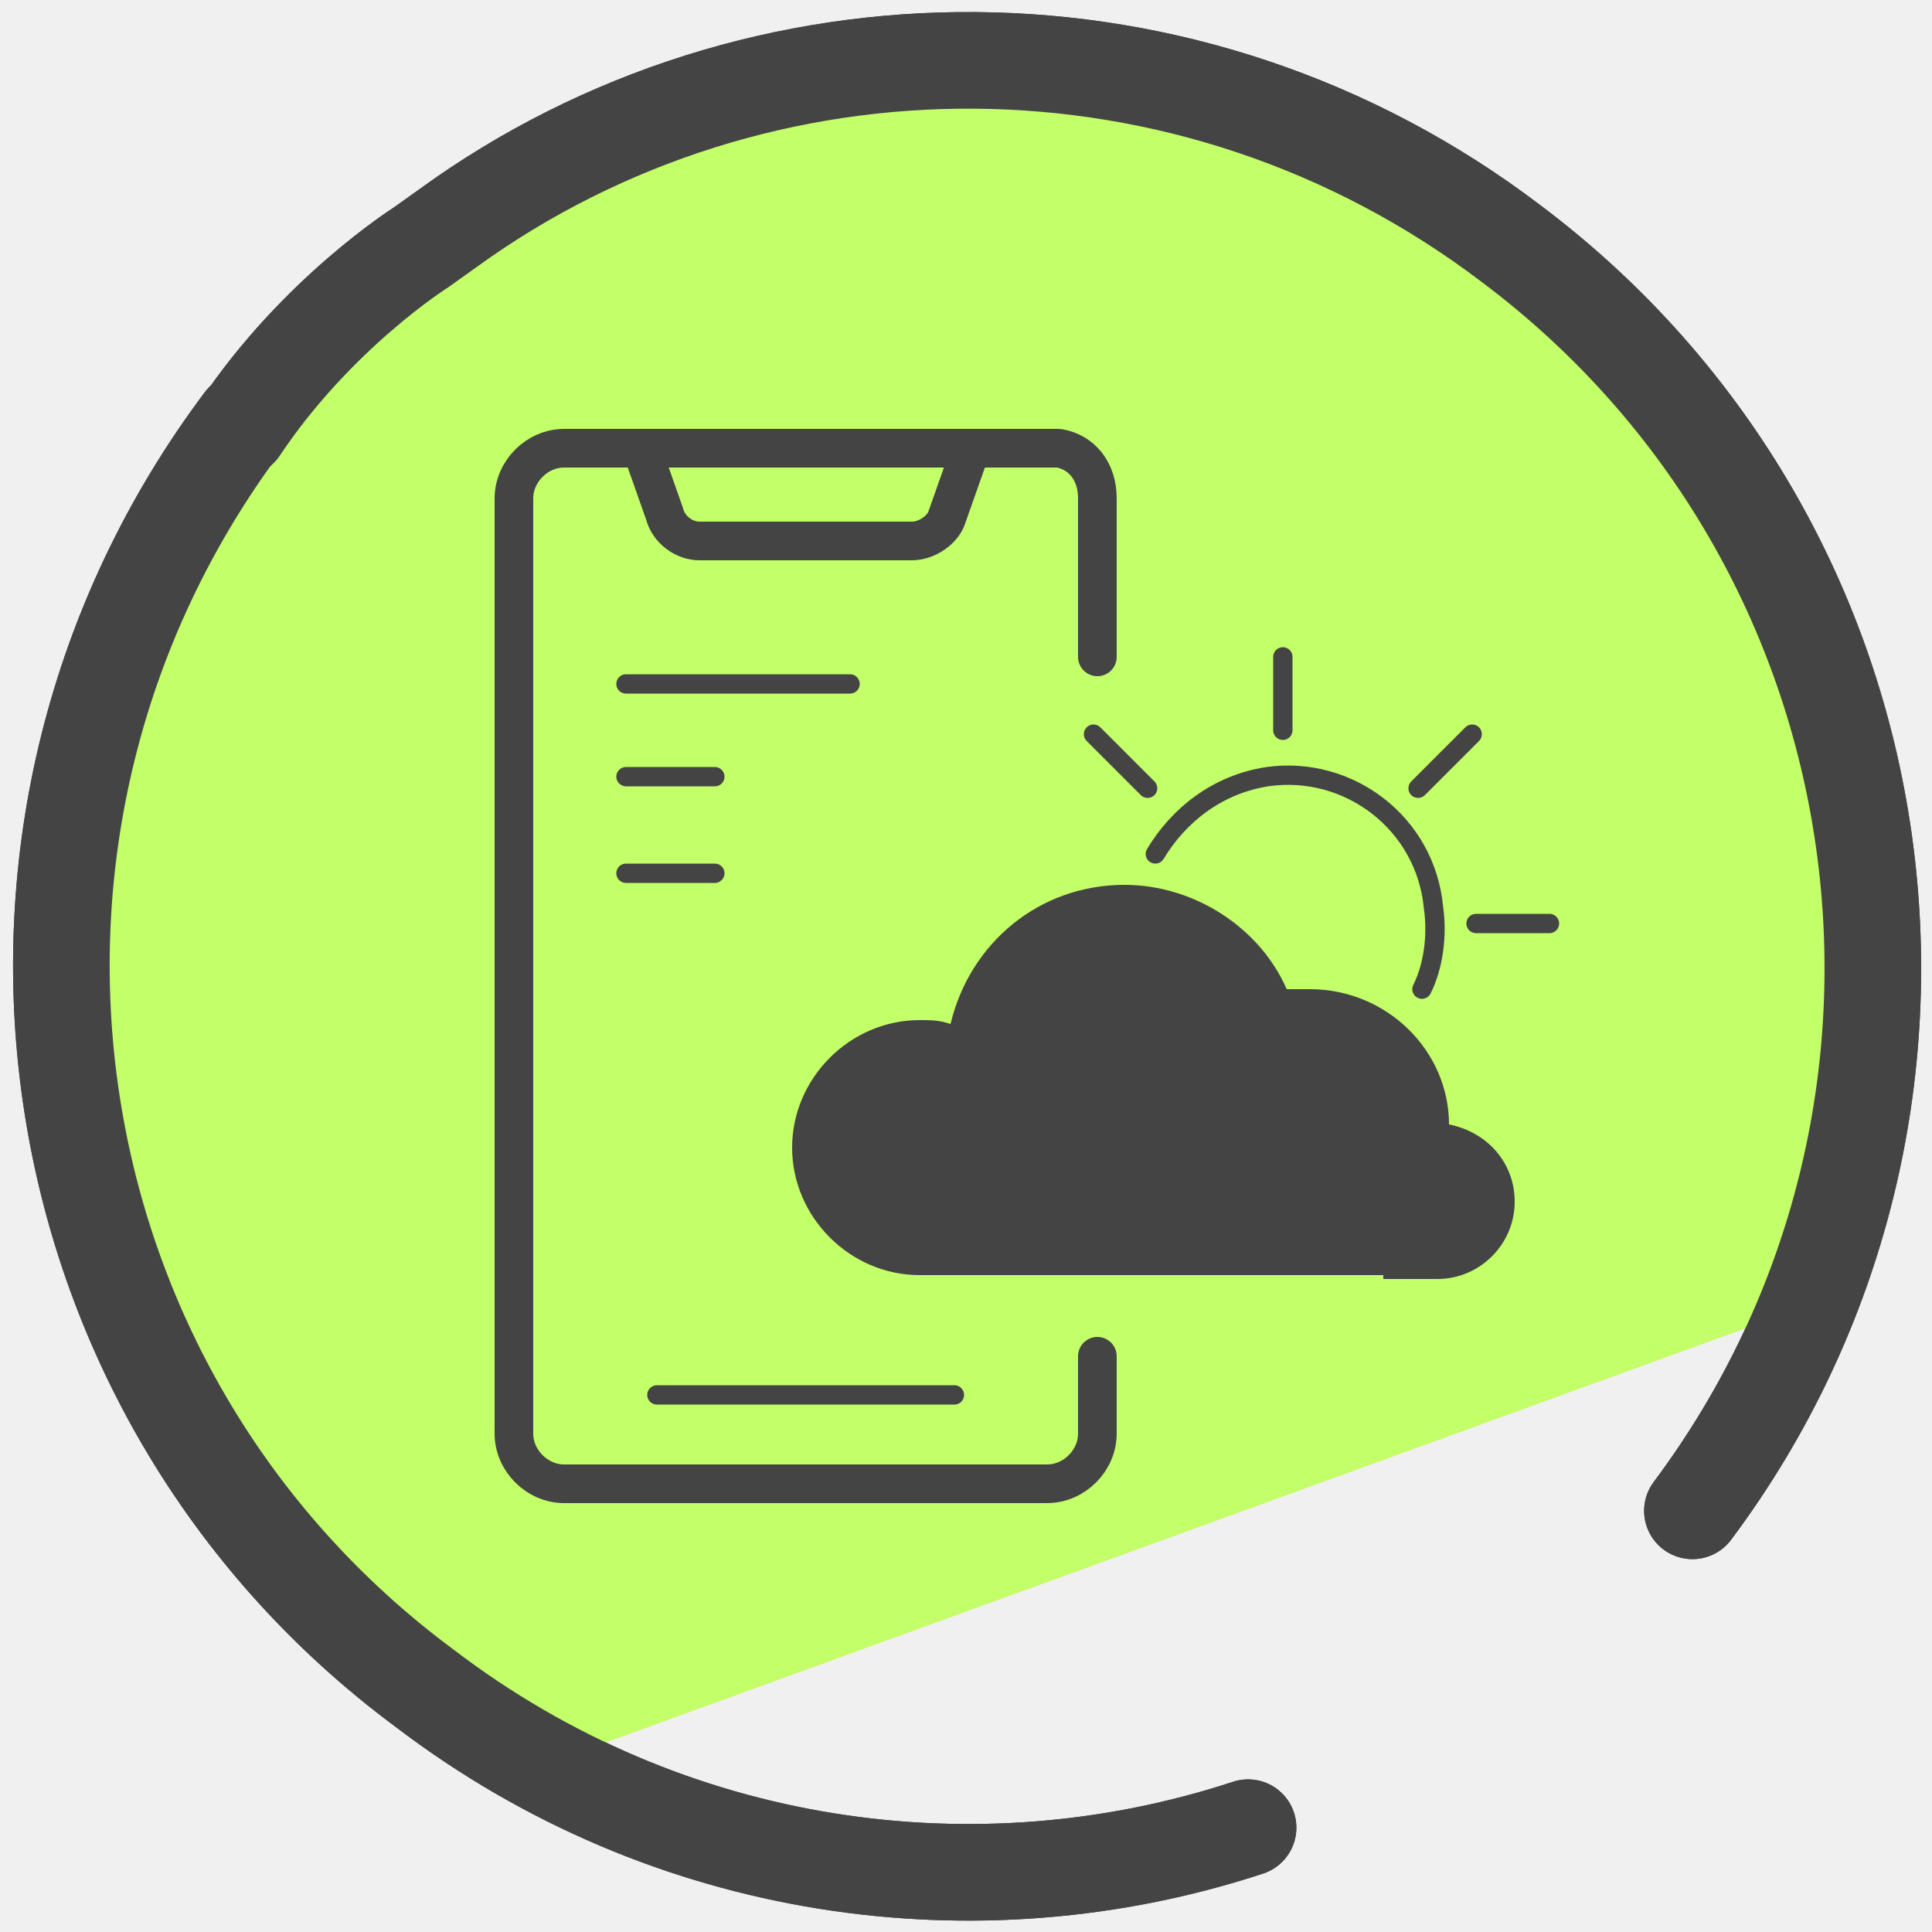
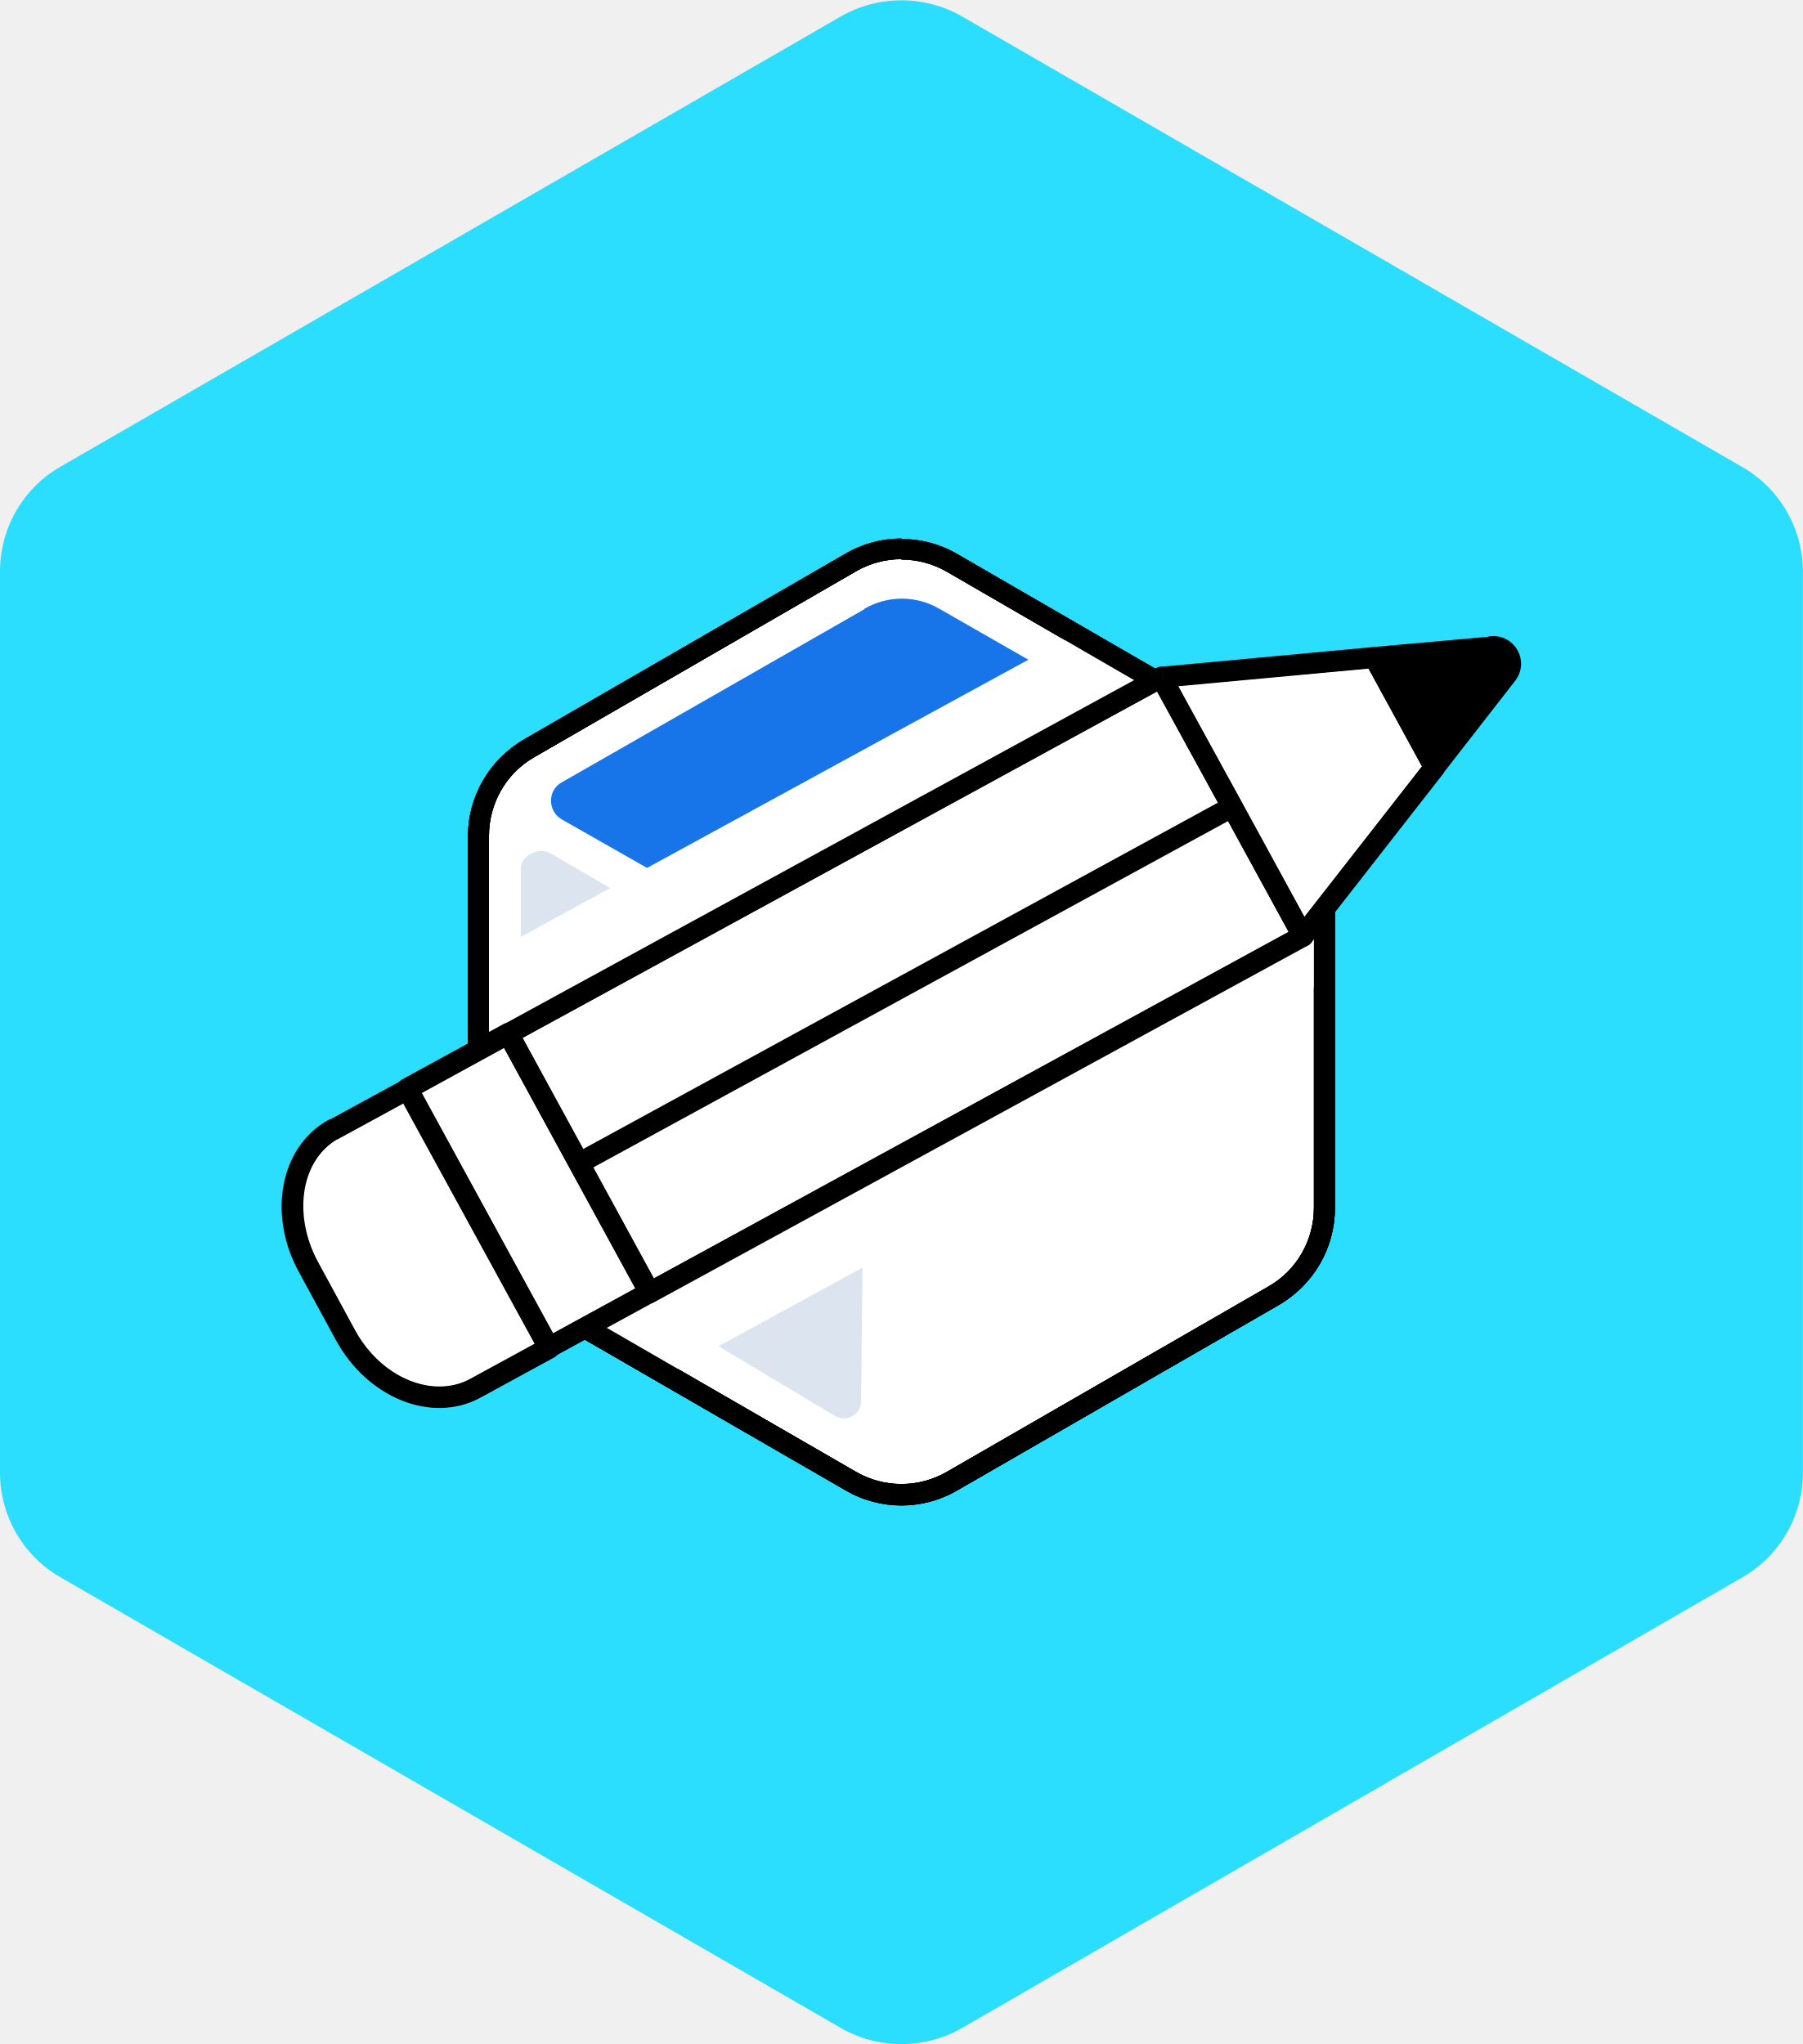
- <svg xmlns="http://www.w3.org/2000/svg" id="Layer_1" x="0" y="0" version="1.1" viewBox="0 0 50 50" xml:space="preserve">
-   <style>.st1{stroke-width:2.5}.st1,.st3,.st4{fill:none;stroke:#444;stroke-linecap:round;stroke-linejoin:round;stroke-miterlimit:10}.st4{stroke-width:.5}</style>
-   <path fill="#fcc34f" d="M48 20c-.2-.8-2.7-7.5-3.2-8.1l-3-3.5-.2.1L34 2.7 26.2 2c-3.2.1-14.6.3-21.5 10.3L.8 22.9l-.2.1 4 13.4c.1.4 4.5 5.7 4.9 5.9l5.6 3 32.2-11.7c.6-.5 1.6-8.8.7-13.6z" />
-   <path d="M32.3 47.3c-7 2.3-15 1.2-21.3-3.6C.6 36-1.5 21.3 6.3 10.9" class="st1" />
-   <path d="M6.2 11.1c2-3 4.7-4.7 4.7-4.7l.7-.5c8-5.8 19.2-5.9 27.5.4 10.4 7.8 12.4 22.5 4.7 32.8" class="st1" />
-   <path fill="#c3ff68" d="M48 20c-.2-.8-2.7-7.5-3.2-8.1l-3-3.5-.2.1L34 2.7 26.2 2c-3.2.1-14.6.3-21.5 10.3L.8 22.9l-.2.1 4 13.4c.1.4 4.5 5.7 4.9 5.9l5.6 3 32.2-11.7c.6-.5 1.6-8.8.7-13.6z" />
-   <path d="M32.3 47.3c-7 2.3-15 1.2-21.3-3.6C.6 36-1.5 21.3 6.3 10.9" class="st1" />
-   <path d="M6.2 11.1c2-3 4.7-4.7 4.7-4.7l.7-.5c8-5.8 19.2-5.9 27.5.4 10.4 7.8 12.4 22.5 4.7 32.8" class="st1" />
-   <path d="M28.4 35.1v2c0 .7-.6 1.3-1.3 1.3H14.6c-.7 0-1.3-.6-1.3-1.3V12.9c0-.7.6-1.3 1.3-1.3h12.8c.6.1 1 .6 1 1.3V17" class="st3" />
-   <path d="M25.1 11.7l-.6 1.7c-.1.3-.5.6-.9.6h-5.5c-.4 0-.8-.3-.9-.7l-.6-1.7" class="st3" />
-   <path d="M17 36.1h7.7m5.2-14c.6-1 1.6-1.8 2.9-2 2.1-.3 4.1 1.2 4.3 3.4.1.7 0 1.5-.3 2.1m-3.6-6.7V17m3.5 3.4l1.4-1.4m.1 4.9h1.9m-10.4-3.5L28.3 19" class="st4" />
-   <path fill="#444" d="M35.8 33.1h1.4c1.1 0 2-.9 2-2 0-1-.7-1.8-1.7-2 0-1.9-1.6-3.5-3.6-3.5h-.6c-.7-1.6-2.4-2.7-4.2-2.7-2.2 0-4 1.5-4.5 3.6-.3-.1-.5-.1-.8-.1-1.8 0-3.3 1.5-3.3 3.3 0 1.8 1.5 3.3 3.3 3.3h12z" />
-   <path d="M16.2 17.7H22m-5.8 2.4h2.3m-2.3 2.5h2.3" class="st4" />
+ <svg xmlns="http://www.w3.org/2000/svg" id="b" width="42.88" height="48.62" viewBox="0 0 42.88 48.62">
+   <g id="c">
+     <path d="M0,13.6v21.43c0,1.03.55,1.98,1.44,2.49l18.56,10.72c.89.51,1.99.51,2.88,0l18.56-10.72c.89-.51,1.44-1.46,1.44-2.49V13.6c0-1.03-.55-1.98-1.44-2.49L22.88.39c-.89-.51-1.99-.51-2.88,0L1.44,11.1c-.89.51-1.44,1.46-1.44,2.49Z" style="fill:#2bdefd;" />
+     <path d="M21.44,35.56c-.42,0-.84-.11-1.21-.32l-7.66-4.42c-.74-.43-1.21-1.23-1.21-2.09v-8.84c0-.86.46-1.66,1.21-2.09l7.66-4.42c.37-.21.78-.32,1.21-.32s.84.11,1.21.32l7.66,4.42c.74.43,1.21,1.23,1.21,2.09v8.84c0,.86-.46,1.66-1.21,2.09l-7.66,4.42c-.37.21-.78.32-1.21.32Z" style="fill:#fff;" />
+     <path d="M21.44,13.31c.38,0,.75.1,1.08.29l4.18,2.42,3.47,2c.67.38,1.08,1.1,1.08,1.87v8.84c0,.77-.41,1.49-1.08,1.87l-3.54,2.04-4.11,2.37c-.33.19-.7.29-1.08.29s-.75-.1-1.08-.29l-7.65-4.42c-.67-.38-1.08-1.1-1.08-1.87v-8.84c0-.77.41-1.49,1.08-1.87l7.65-4.42c.33-.19.7-.29,1.08-.29M21.44,12.81c-.46,0-.92.12-1.33.36l-7.65,4.42c-.82.48-1.33,1.35-1.33,2.3v8.84c0,.95.51,1.83,1.33,2.3l7.65,4.42c.41.24.87.36,1.33.36s.92-.12,1.33-.36l4.11-2.37,3.54-2.04c.82-.48,1.33-1.35,1.33-2.3v-8.84c0-.95-.51-1.83-1.33-2.3l-3.47-2-4.18-2.42c-.41-.24-.87-.36-1.33-.36h0Z" />
+     <path d="M21.44,13.31c.38,0,.75.1,1.08.29l4.18,2.42,3.47,2c.67.38,1.08,1.1,1.08,1.87v8.84c0,.77-.41,1.49-1.08,1.87l-3.54,2.04-4.11,2.37c-.33.19-.7.29-1.08.29s-.75-.1-1.08-.29l-7.65-4.42c-.67-.38-1.08-1.1-1.08-1.87v-8.84c0-.77.41-1.49,1.08-1.87l7.65-4.42c.33-.19.7-.29,1.08-.29M21.44,12.81c-.46,0-.92.12-1.33.36l-7.65,4.42c-.82.48-1.33,1.35-1.33,2.3v8.84c0,.95.51,1.83,1.33,2.3l7.65,4.42c.41.24.87.36,1.33.36s.92-.12,1.33-.36l4.11-2.37,3.54-2.04c.82-.48,1.33-1.35,1.33-2.3v-8.84c0-.95-.51-1.83-1.33-2.3l-3.47-2-4.18-2.42c-.41-.24-.87-.36-1.33-.36h0Z" />
+     <path d="M20.56,14.49l-7.2,4.12c-.34.19-.34.68,0,.88l7.38,4.2c.13.07.28.07.41,0l8.16-4.48c.29-.16.29-.58,0-.74l-6.97-3.99c-.55-.32-1.23-.32-1.78,0Z" style="fill:#1875e9;" />
+     <path d="M12.39,20.67v7.56c0,.6.31,1.16.82,1.47l6.65,3.98c.27.16.62-.03.62-.35l.09-8.42c0-.15-.08-.3-.21-.37l-7.26-4.24c-.28-.16-.71.04-.71.36Z" style="fill:#dbe4ef;" />
+     <path d="M28.45,18.47l-2.89-1.67-12.91,7.05v3.74c0,.97.52,1.88,1.37,2.37l1.81,1.04,13.32-7.27.68-.87v-2.02c0-.98-.52-1.88-1.37-2.37Z" style="fill:#fff; stroke:#fff; stroke-miterlimit:10; stroke-width:3px;" />
+     <path d="M21.44,13.31c.38,0,.75.1,1.08.29l4.18,2.42,3.47,2c.67.38,1.08,1.1,1.08,1.87v8.84c0,.77-.41,1.49-1.08,1.87l-3.54,2.04-4.11,2.37c-.33.19-.7.29-1.08.29s-.75-.1-1.08-.29l-7.65-4.42c-.67-.38-1.08-1.1-1.08-1.87v-8.84c0-.77.41-1.49,1.08-1.87l7.65-4.42c.33-.19.7-.29,1.08-.29M21.44,12.81c-.46,0-.92.12-1.33.36l-7.65,4.42c-.82.48-1.33,1.35-1.33,2.3v8.84c0,.95.51,1.83,1.33,2.3l7.65,4.42c.41.24.87.36,1.33.36s.92-.12,1.33-.36l4.11-2.37,3.54-2.04c.82-.48,1.33-1.35,1.33-2.3v-8.84c0-.95-.51-1.83-1.33-2.3l-3.47-2-4.18-2.42c-.41-.24-.87-.36-1.33-.36h0Z" />
+     <path d="M10.45,33.11c-.82,0-1.66-.55-2.12-1.41l-.88-1.62c-.32-.58-.43-1.23-.32-1.82.11-.58.42-1.04.88-1.29l19.69-10.75,5.02-.45s2.71-.25,2.71-.25c.15,0,.26.07.31.18.05.11.04.24-.04.33l-4.8,6.16-19.65,10.72c-.24.13-.51.2-.79.2h0Z" style="fill:#fff;" />
+     <path d="M35.44,15.39v.25c.11,0,.16.08.17.11.02.03.05.12-.02.2l-1.67,2.15-3.1,3.97-15.49,8.46-2.39,1.31-1.76.96c-.22.12-.47.18-.73.18-.78,0-1.57-.53-2.01-1.35l-.88-1.62c-.3-.56-.41-1.17-.31-1.74.1-.54.39-.97.82-1.2l1.76-.96,2.39-1.31,15.49-8.46,5.02-.46,2.71-.25.02-.25M35.44,15.39s-.03,0-.04,0l-2.71.25-5.07.46-15.54,8.48-2.39,1.31-1.76.96c-1.02.56-1.29,2.03-.6,3.28l.88,1.62c.51.93,1.39,1.48,2.23,1.48.3,0,.59-.07.85-.21l1.76-.96,2.39-1.31,15.54-8.48,3.13-4.01,1.67-2.15c.23-.29.01-.72-.35-.72h0Z" />
+     <polygon points="15.45 30.75 30.99 22.27 29.31 19.19 13.79 27.66 29.31 19.19 27.62 16.11 12.09 24.59 15.45 30.75" style="fill:none; stroke:#000000; stroke-linecap:round; stroke-linejoin:round; stroke-width:.5px;" />
+     <path d="M7.93,26.86c-1.02.56-1.29,2.03-.6,3.28l.88,1.62c.69,1.26,2.07,1.82,3.09,1.27l1.76-.96-3.37-6.16-1.76.96Z" style="fill:none; stroke:#000000; stroke-linecap:round; stroke-linejoin:round; stroke-width:.5px;" />
+     <rect x="11.21" y="24.81" width="2.73" height="7.02" transform="translate(-12.04 9.49) rotate(-28.64)" style="fill:none; stroke:#000000; stroke-linecap:round; stroke-linejoin:round; stroke-width:.5px;" />
+     <path d="M35.48,15.39l-2.79.25,1.43,2.61,1.72-2.21c.22-.28,0-.69-.36-.66Z" style="fill:#000000; stroke:#000000; stroke-linecap:round; stroke-linejoin:round; stroke-width:.5px;" />
+     <polygon points="30.99 22.27 34.12 18.26 32.69 15.64 27.62 16.11 30.99 22.27" style="fill:none; stroke:#000000; stroke-linecap:round; stroke-linejoin:round; stroke-width:.5px;" />
+   </g>
</svg>
